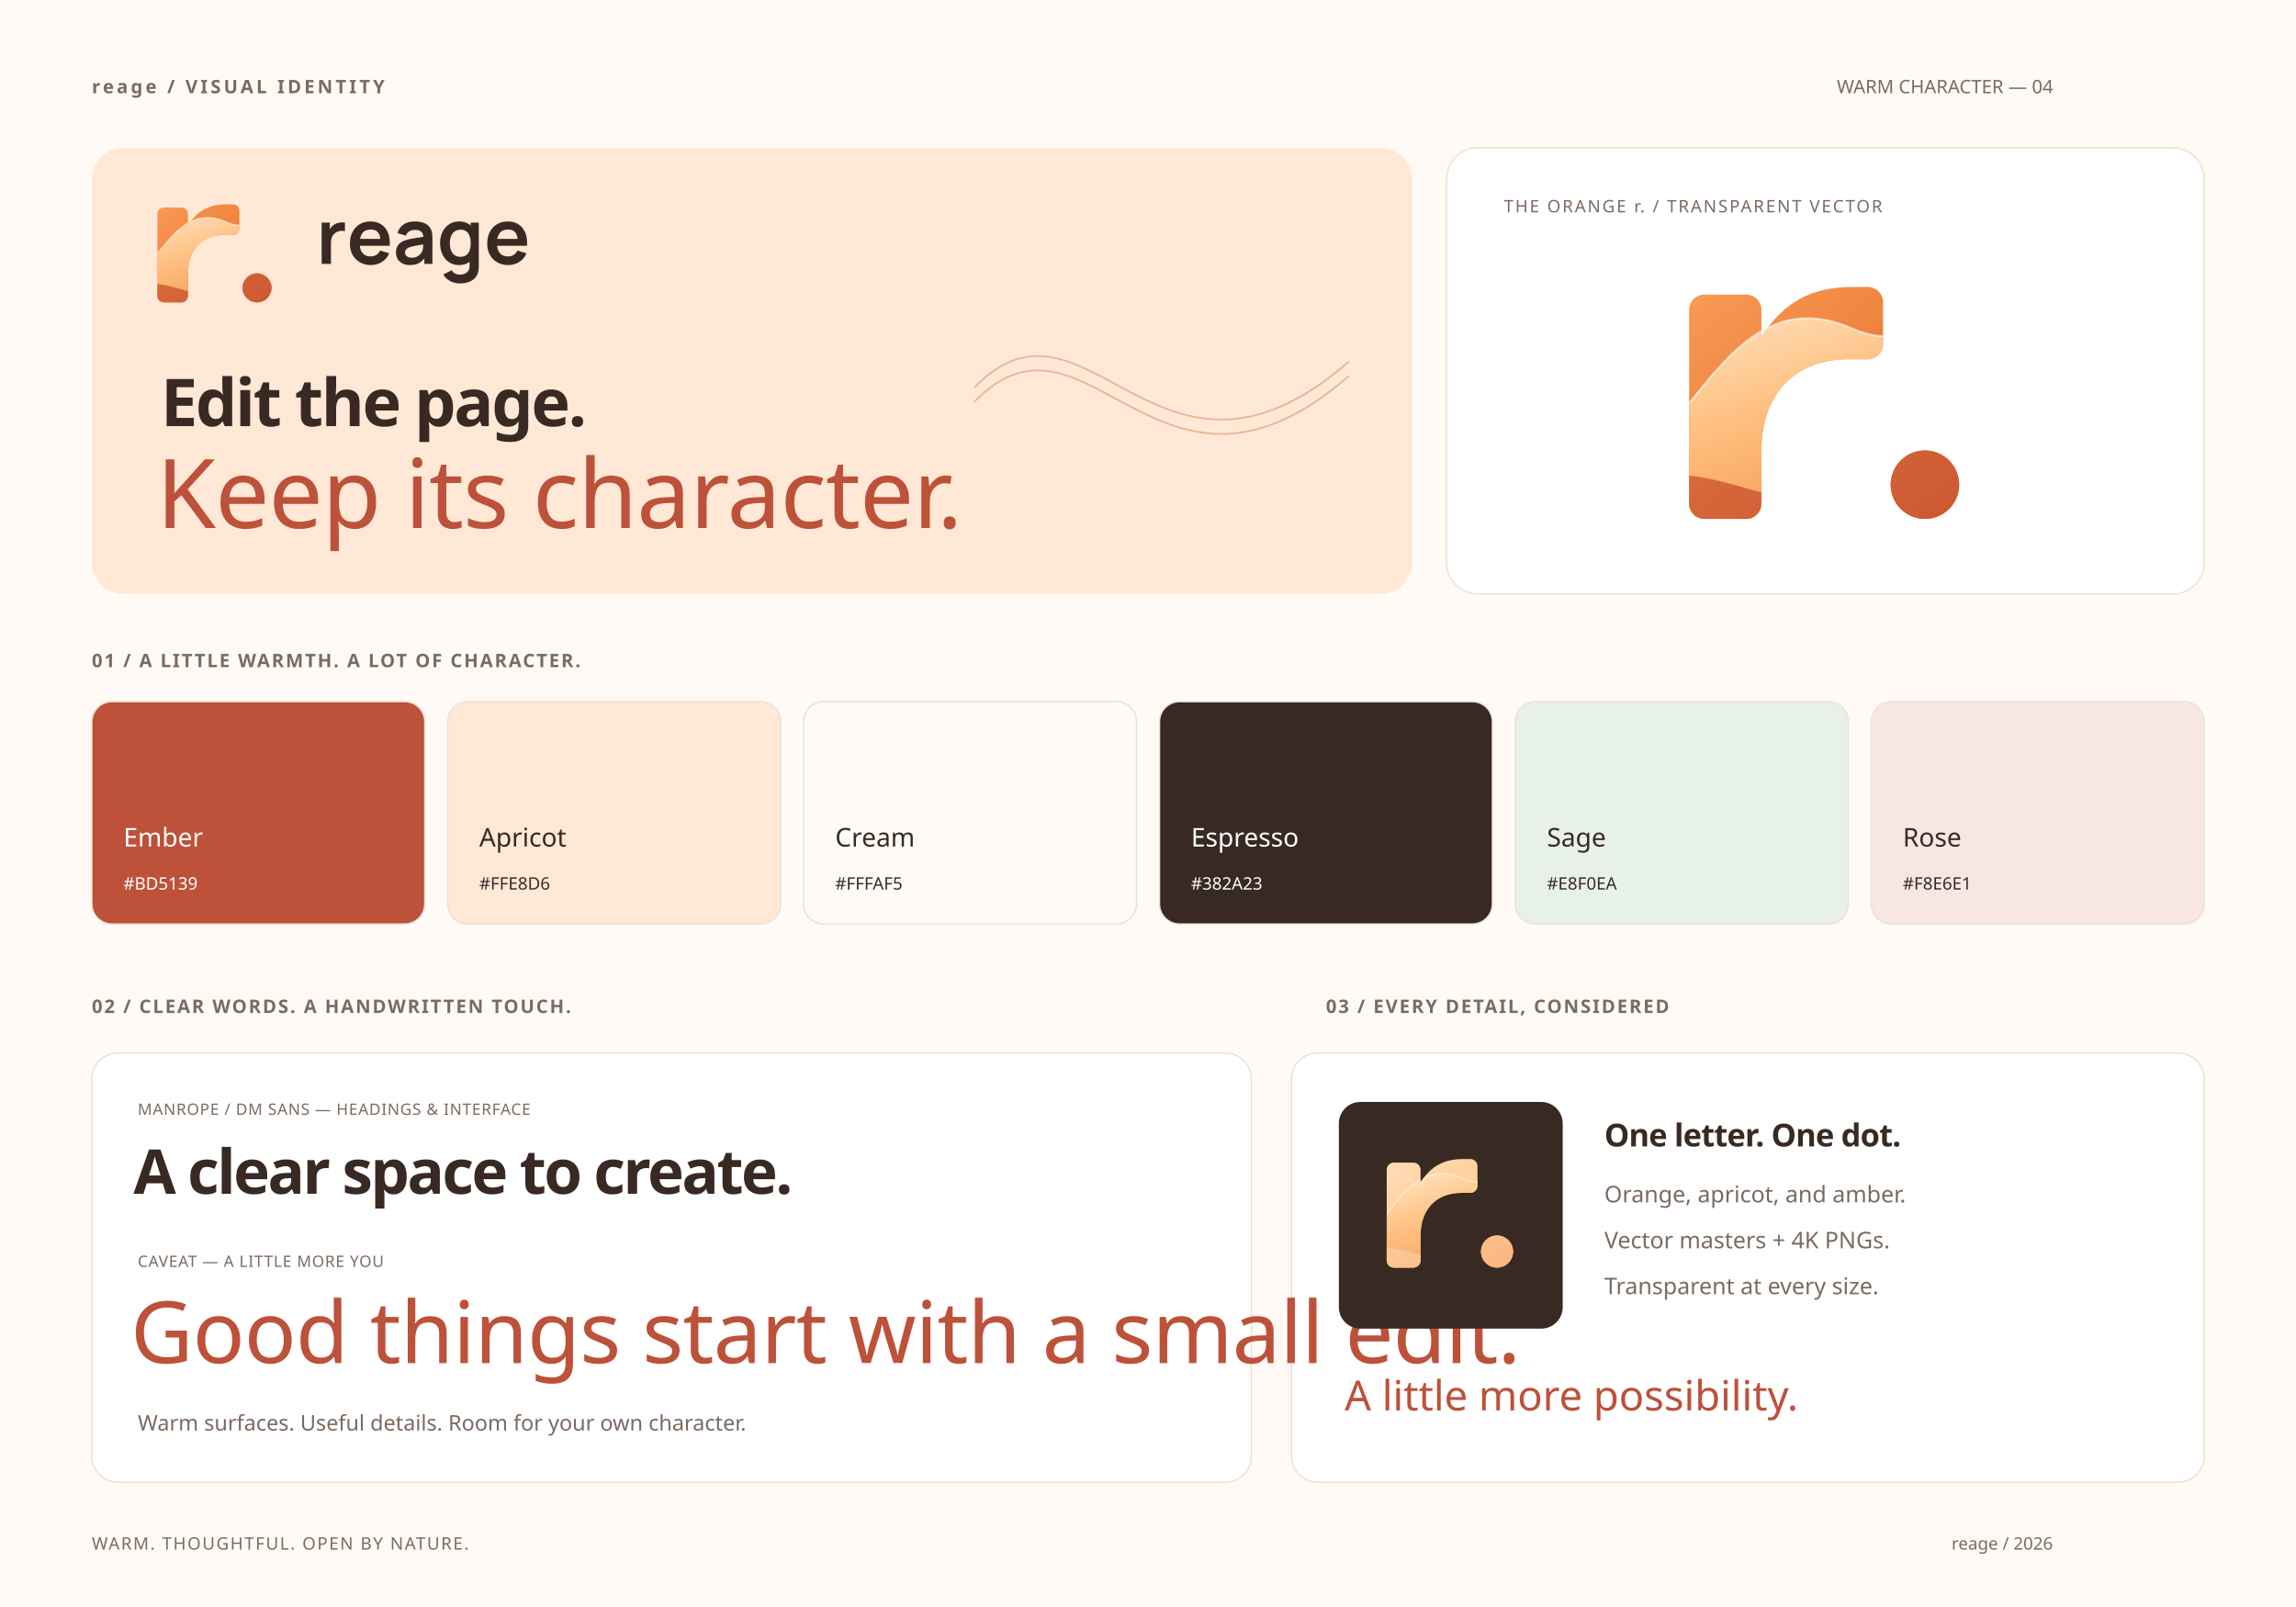
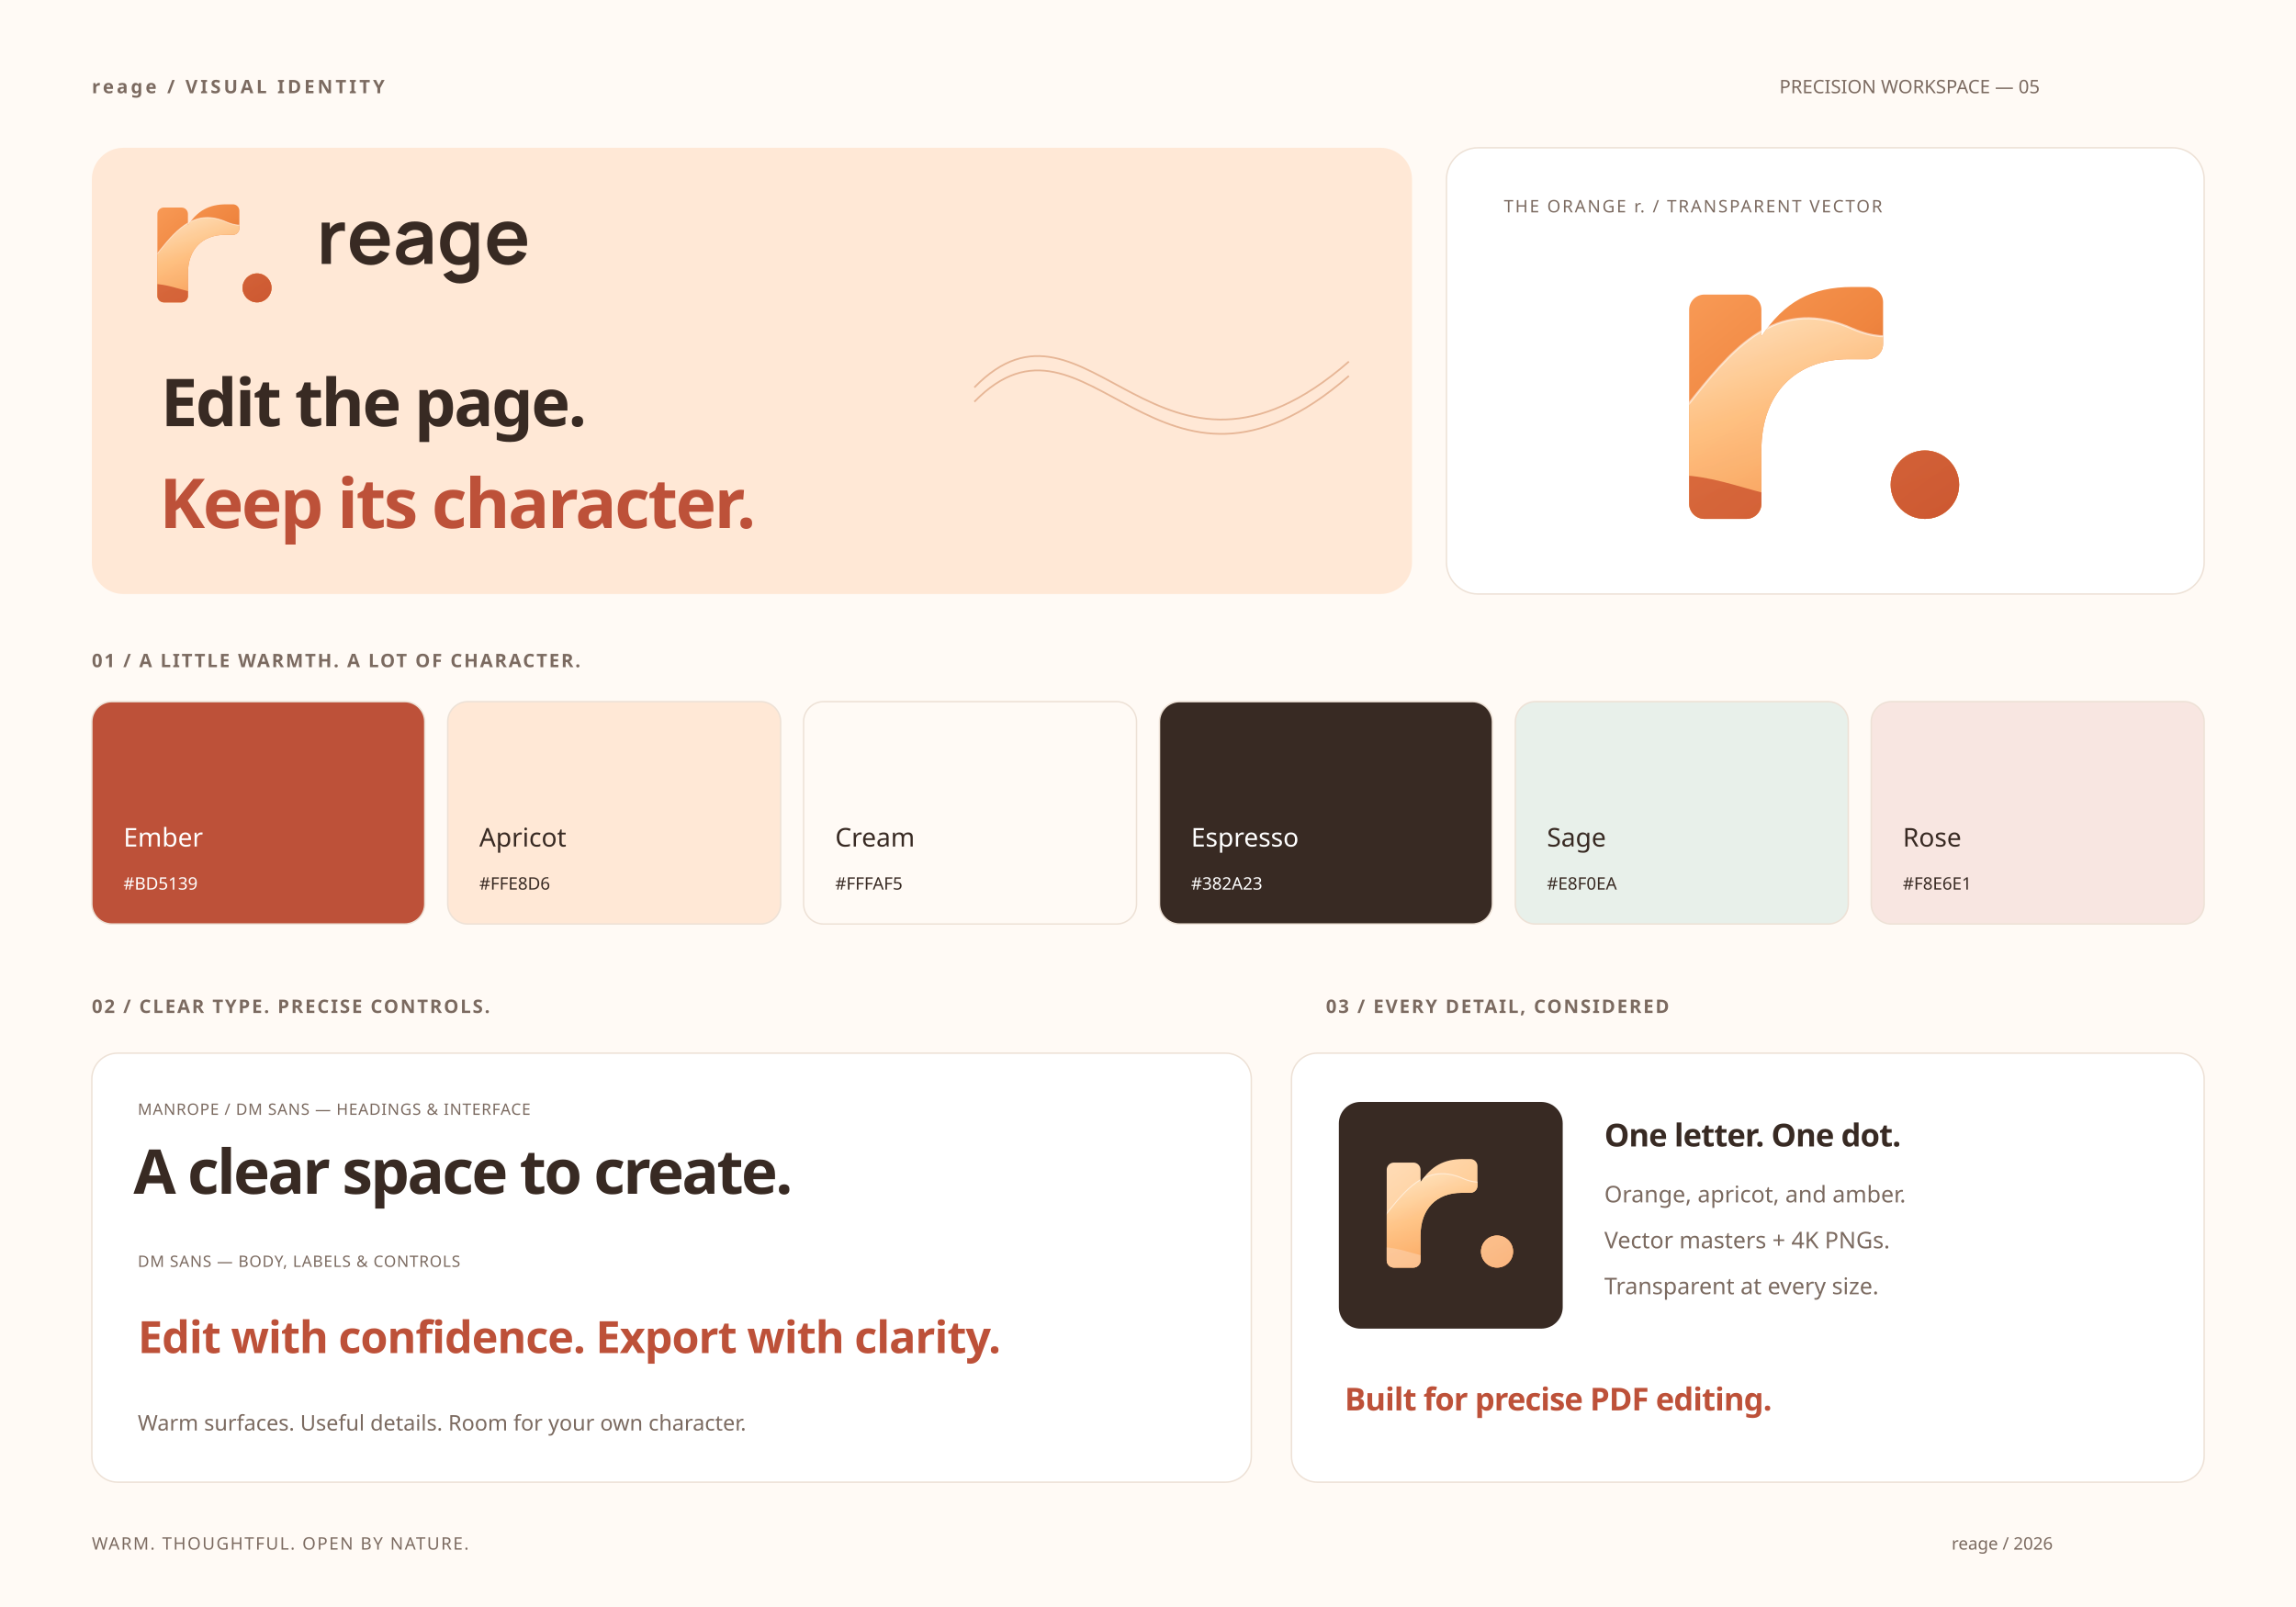
- <svg xmlns="http://www.w3.org/2000/svg" viewBox="0 0 1600 1120" role="img" aria-label="reage — Warm character identity system">
+ <svg xmlns="http://www.w3.org/2000/svg" viewBox="0 0 1600 1120" role="img" aria-label="reage — Precision workspace identity system">
  <path d="M0 0H1600V1120H0Z" fill="#FFFAF5" />
  <text x="64" y="65" font-family="DM Sans,sans-serif" font-size="13" font-weight="550" letter-spacing="2" fill="#7B6A60">reage / VISUAL IDENTITY</text>
-   <text x="1280" y="65" font-family="DM Sans,sans-serif" font-size="13" font-weight="400" letter-spacing="0" fill="#7B6A60">WARM CHARACTER — 04</text>
+   <text x="1240" y="65" font-family="DM Sans,sans-serif" font-size="13" font-weight="400" letter-spacing="0" fill="#7B6A60">PRECISION WORKSPACE — 05</text>
  <rect x="64" y="103" width="920" height="311" rx="22" fill="#FFE8D6" />
  <svg x="94" y="120" width="112" height="112" viewBox="0 0 100 100">
    <defs>
      <clipPath id="board-lockup-shape">
        <path d="M14 77V26c0-2.2 1.8-4 4-4h11c2.2 0 4 1.8 4 4v7c6-9 13-13 24-13h4c2.2 0 4 1.8 4 4v11c0 2.2-1.8 4-4 4h-5c-14 0-23 9-23 24v14c0 2.2-1.8 4-4 4H18c-2.2 0-4-1.8-4-4Z" />
        <circle cx="76" cy="72" r="9" />
      </clipPath>
      <linearGradient id="board-lockup-base" x1="0" y1="0" x2=".8" y2="1">
        <stop stop-color="#FFA966" />
        <stop offset=".48" stop-color="#EF853F" />
        <stop offset="1" stop-color="#AF3F27" />
      </linearGradient>
      <linearGradient id="board-lockup-flow" x1=".2" y1="0" x2=".7" y2="1">
        <stop stop-color="#FFF4DE" />
        <stop offset=".36" stop-color="#FFC486" />
        <stop offset=".72" stop-color="#F99B50" />
        <stop offset="1" stop-color="#E46B38" />
      </linearGradient>
      <linearGradient id="board-lockup-deep" x1="0" y1="0" x2="1" y2=".7">
        <stop stop-color="#DE6A39" />
        <stop offset="1" stop-color="#C14A2C" />
      </linearGradient>
    </defs>
    <g clip-path="url(#board-lockup-shape)">
      <path d="M0 0H100V100H0Z" fill="url(#board-lockup-base)" />
      <path d="M-20 70C11 81 19 14 57 31C78 40 80 15 116 22V110H-20Z" fill="url(#board-lockup-flow)" opacity=".92" />
      <path d="M-20 86C18 43 41 103 70 58S107 63 120 70V110H-20Z" fill="url(#board-lockup-deep)" opacity=".88" />
      <path d="M-20 70C11 81 19 14 57 31C78 40 80 15 116 22" fill="none" stroke="#FFFFFF" stroke-width=".55" opacity=".55" />
    </g>
  </svg>
  <svg x="218" y="150" width="160" height="53.333" viewBox="0 0 132 44">
    <path fill="#382A23" transform="translate(2 28)" d="M3.08 0V-23.76H7.766V-17.974L7.194-18.722Q7.634-19.91 8.371-20.889Q9.108-21.868 10.142-22.506Q11.022-23.1 12.089-23.441Q13.156-23.782 14.278-23.859Q15.4-23.936 16.456-23.76V-18.81Q15.4-19.118 14.025-19.008Q12.65-18.898 11.55-18.238Q10.45-17.644 9.757-16.72Q9.064-15.796 8.734-14.619Q8.404-13.442 8.404-12.078V0ZM31.438.66Q27.83.66 25.102-.902Q22.374-2.464 20.845-5.236Q19.316-8.008 19.316-11.616Q19.316-15.51 20.812-18.381Q22.308-21.252 24.97-22.836Q27.632-24.42 31.13-24.42Q34.826-24.42 37.411-22.693Q39.996-20.966 41.25-17.82Q42.504-14.674 42.196-10.406H36.938V-12.342Q36.916-16.214 35.574-17.996Q34.232-19.778 31.35-19.778Q28.094-19.778 26.51-17.765Q24.926-15.752 24.926-11.88Q24.926-8.272 26.51-6.292Q28.094-4.312 31.13-4.312Q33.088-4.312 34.507-5.181Q35.926-6.05 36.696-7.7L41.932-6.116Q40.568-2.904 37.719-1.122Q34.87.66 31.438.66ZM23.254-10.406V-14.41H39.6V-10.406ZM53.768.66Q51.194.66 49.412-.319Q47.63-1.298 46.717-2.926Q45.804-4.554 45.804-6.512Q45.804-8.228 46.376-9.603Q46.948-10.978 48.136-11.979Q49.324-12.98 51.216-13.618Q52.646-14.08 54.571-14.454Q56.496-14.828 58.751-15.147Q61.006-15.466 63.47-15.84L61.578-14.762Q61.6-17.226 60.478-18.392Q59.356-19.558 56.694-19.558Q55.088-19.558 53.592-18.81Q52.096-18.062 51.502-16.236L46.662-17.754Q47.542-20.768 50.017-22.594Q52.492-24.42 56.694-24.42Q59.862-24.42 62.271-23.386Q64.68-22.352 65.846-19.998Q66.484-18.744 66.616-17.435Q66.748-16.126 66.748-14.586V0H62.106V-5.148L62.876-4.312Q61.27-1.738 59.125-.539Q56.98.66 53.768.66ZM54.824-3.564Q56.628-3.564 57.904-4.202Q59.18-4.84 59.939-5.764Q60.698-6.688 60.962-7.502Q61.38-8.514 61.435-9.823Q61.49-11.132 61.49-11.946L63.118-11.462Q60.72-11.088 59.004-10.802Q57.288-10.516 56.056-10.263Q54.824-10.01 53.878-9.702Q52.954-9.372 52.316-8.932Q51.678-8.492 51.337-7.92Q50.996-7.348 50.996-6.578Q50.996-5.698 51.436-5.027Q51.876-4.356 52.723-3.96Q53.57-3.564 54.824-3.564ZM82.456 11.22Q80.476 11.22 78.661 10.604Q76.846 9.988 75.394 8.833Q73.942 7.678 73.018 6.05L77.902 3.63Q78.584 4.928 79.827 5.555Q81.07 6.182 82.478 6.182Q84.128 6.182 85.426 5.599Q86.724 5.016 87.439 3.883Q88.154 2.75 88.11 1.056V-5.698H88.77V-23.76H93.412V1.144Q93.412 2.046 93.335 2.871Q93.258 3.696 93.082 4.488Q92.554 6.798 91.058 8.283Q89.562 9.768 87.351 10.494Q85.14 11.22 82.456 11.22ZM81.994.66Q78.716.66 76.274-.99Q73.832-2.64 72.49-5.478Q71.148-8.316 71.148-11.88Q71.148-15.488 72.501-18.315Q73.854-21.142 76.34-22.781Q78.826-24.42 82.192-24.42Q85.58-24.42 87.879-22.781Q90.178-21.142 91.366-18.304Q92.554-15.466 92.554-11.88Q92.554-8.338 91.366-5.489Q90.178-2.64 87.824-.99Q85.47.66 81.994.66ZM82.808-4.092Q84.942-4.092 86.251-5.071Q87.56-6.05 88.165-7.81Q88.77-9.57 88.77-11.88Q88.77-14.212 88.165-15.961Q87.56-17.71 86.284-18.689Q85.008-19.668 82.984-19.668Q80.85-19.668 79.464-18.623Q78.078-17.578 77.418-15.807Q76.758-14.036 76.758-11.88Q76.758-9.702 77.407-7.931Q78.056-6.16 79.398-5.126Q80.74-4.092 82.808-4.092ZM110.374.66Q106.766.66 104.038-.902Q101.31-2.464 99.781-5.236Q98.252-8.008 98.252-11.616Q98.252-15.51 99.748-18.381Q101.244-21.252 103.906-22.836Q106.568-24.42 110.066-24.42Q113.762-24.42 116.347-22.693Q118.932-20.966 120.186-17.82Q121.44-14.674 121.132-10.406H115.874V-12.342Q115.852-16.214 114.51-17.996Q113.168-19.778 110.286-19.778Q107.03-19.778 105.446-17.765Q103.862-15.752 103.862-11.88Q103.862-8.272 105.446-6.292Q107.03-4.312 110.066-4.312Q112.024-4.312 113.443-5.181Q114.862-6.05 115.632-7.7L120.868-6.116Q119.504-2.904 116.655-1.122Q113.806.66 110.374.66ZM102.19-10.406V-14.41H118.536V-10.406Z" />
  </svg>
  <text x="112" y="297" font-family="Manrope,sans-serif" font-size="46" font-weight="650" letter-spacing="-1.5" fill="#382A23">Edit the page.</text>
-   <text x="109" y="368" font-family="Caveat,sans-serif" font-size="67" font-weight="500" letter-spacing="-0.5" fill="#BD5139">Keep its character.</text>
+   <text x="111" y="368" font-family="Manrope,sans-serif" font-size="48" font-weight="650" letter-spacing="-1.5" fill="#BD5139">Keep its character.</text>
  <path d="M679 270C758 189 807 368 940 252M679 280C758 199 807 378 940 262" fill="none" stroke="#D28C61" stroke-width="1.2" opacity=".55" />
  <rect x="1008" y="103" width="528" height="311" rx="22" fill="#FFFFFF" stroke="#EDE1D6" />
  <text x="1048" y="148" font-family="DM Sans,sans-serif" font-size="12" font-weight="500" letter-spacing="1.2" fill="#7B6A60">THE ORANGE r. / TRANSPARENT VECTOR</text>
  <svg x="1140" y="147" width="265" height="265" viewBox="0 0 100 100">
    <defs>
      <clipPath id="board-primary-shape">
        <path d="M14 77V26c0-2.2 1.8-4 4-4h11c2.2 0 4 1.8 4 4v7c6-9 13-13 24-13h4c2.2 0 4 1.8 4 4v11c0 2.2-1.8 4-4 4h-5c-14 0-23 9-23 24v14c0 2.2-1.8 4-4 4H18c-2.2 0-4-1.8-4-4Z" />
        <circle cx="76" cy="72" r="9" />
      </clipPath>
      <linearGradient id="board-primary-base" x1="0" y1="0" x2=".8" y2="1">
        <stop stop-color="#FFA966" />
        <stop offset=".48" stop-color="#EF853F" />
        <stop offset="1" stop-color="#AF3F27" />
      </linearGradient>
      <linearGradient id="board-primary-flow" x1=".2" y1="0" x2=".7" y2="1">
        <stop stop-color="#FFF4DE" />
        <stop offset=".36" stop-color="#FFC486" />
        <stop offset=".72" stop-color="#F99B50" />
        <stop offset="1" stop-color="#E46B38" />
      </linearGradient>
      <linearGradient id="board-primary-deep" x1="0" y1="0" x2="1" y2=".7">
        <stop stop-color="#DE6A39" />
        <stop offset="1" stop-color="#C14A2C" />
      </linearGradient>
    </defs>
    <g clip-path="url(#board-primary-shape)">
      <path d="M0 0H100V100H0Z" fill="url(#board-primary-base)" />
      <path d="M-20 70C11 81 19 14 57 31C78 40 80 15 116 22V110H-20Z" fill="url(#board-primary-flow)" opacity=".92" />
      <path d="M-20 86C18 43 41 103 70 58S107 63 120 70V110H-20Z" fill="url(#board-primary-deep)" opacity=".88" />
      <path d="M-20 70C11 81 19 14 57 31C78 40 80 15 116 22" fill="none" stroke="#FFFFFF" stroke-width=".55" opacity=".55" />
    </g>
  </svg>
  <text x="64" y="465" font-family="DM Sans,sans-serif" font-size="13" font-weight="550" letter-spacing="1.2" fill="#7B6A60">01 / A LITTLE WARMTH. A LOT OF CHARACTER.</text>
  <rect x="64" y="489" width="232" height="155" rx="14" fill="#BD5139" stroke="#EDE1D6" />
  <text x="86" y="590" font-family="DM Sans,sans-serif" font-size="18" font-weight="500" letter-spacing="0" fill="#FFFFFF">Ember</text>
  <text x="86" y="620" font-family="DM Sans,sans-serif" font-size="12" font-weight="400" letter-spacing="0" fill="#FFFFFF">#BD5139</text>
  <rect x="312" y="489" width="232" height="155" rx="14" fill="#FFE8D6" stroke="#EDE1D6" />
  <text x="334" y="590" font-family="DM Sans,sans-serif" font-size="18" font-weight="500" letter-spacing="0" fill="#382A23">Apricot</text>
  <text x="334" y="620" font-family="DM Sans,sans-serif" font-size="12" font-weight="400" letter-spacing="0" fill="#382A23">#FFE8D6</text>
  <rect x="560" y="489" width="232" height="155" rx="14" fill="#FFFAF5" stroke="#EDE1D6" />
  <text x="582" y="590" font-family="DM Sans,sans-serif" font-size="18" font-weight="500" letter-spacing="0" fill="#382A23">Cream</text>
  <text x="582" y="620" font-family="DM Sans,sans-serif" font-size="12" font-weight="400" letter-spacing="0" fill="#382A23">#FFFAF5</text>
  <rect x="808" y="489" width="232" height="155" rx="14" fill="#382A23" stroke="#EDE1D6" />
  <text x="830" y="590" font-family="DM Sans,sans-serif" font-size="18" font-weight="500" letter-spacing="0" fill="#FFFFFF">Espresso</text>
  <text x="830" y="620" font-family="DM Sans,sans-serif" font-size="12" font-weight="400" letter-spacing="0" fill="#FFFFFF">#382A23</text>
  <rect x="1056" y="489" width="232" height="155" rx="14" fill="#E8F0EA" stroke="#EDE1D6" />
  <text x="1078" y="590" font-family="DM Sans,sans-serif" font-size="18" font-weight="500" letter-spacing="0" fill="#382A23">Sage</text>
  <text x="1078" y="620" font-family="DM Sans,sans-serif" font-size="12" font-weight="400" letter-spacing="0" fill="#382A23">#E8F0EA</text>
  <rect x="1304" y="489" width="232" height="155" rx="14" fill="#F8E6E1" stroke="#EDE1D6" />
  <text x="1326" y="590" font-family="DM Sans,sans-serif" font-size="18" font-weight="500" letter-spacing="0" fill="#382A23">Rose</text>
  <text x="1326" y="620" font-family="DM Sans,sans-serif" font-size="12" font-weight="400" letter-spacing="0" fill="#382A23">#F8E6E1</text>
-   <text x="64" y="706" font-family="DM Sans,sans-serif" font-size="13" font-weight="550" letter-spacing="1.2" fill="#7B6A60">02 / CLEAR WORDS. A HANDWRITTEN TOUCH.</text>
+   <text x="64" y="706" font-family="DM Sans,sans-serif" font-size="13" font-weight="550" letter-spacing="1.2" fill="#7B6A60">02 / CLEAR TYPE. PRECISE CONTROLS.</text>
  <text x="924" y="706" font-family="DM Sans,sans-serif" font-size="13" font-weight="550" letter-spacing="1.2" fill="#7B6A60">03 / EVERY DETAIL, CONSIDERED</text>
  <rect x="64" y="734" width="808" height="299" rx="18" fill="#FFFFFF" stroke="#EDE1D6" />
  <rect x="900" y="734" width="636" height="299" rx="18" fill="#FFFFFF" stroke="#EDE1D6" />
  <text x="96" y="777" font-family="DM Sans,sans-serif" font-size="11" font-weight="500" letter-spacing="0.5" fill="#7B6A60">MANROPE / DM SANS — HEADINGS &amp; INTERFACE</text>
  <text x="93" y="832" font-family="Manrope,sans-serif" font-size="43" font-weight="600" letter-spacing="-1.6" fill="#382A23">A clear space to create.</text>
-   <text x="96" y="883" font-family="DM Sans,sans-serif" font-size="11" font-weight="500" letter-spacing="0.5" fill="#7B6A60">CAVEAT — A LITTLE MORE YOU</text>
-   <text x="91" y="950" font-family="Caveat,sans-serif" font-size="60" font-weight="500" letter-spacing="-0.4" fill="#BD5139">Good things start with a small edit.</text>
+   <text x="96" y="883" font-family="DM Sans,sans-serif" font-size="11" font-weight="500" letter-spacing="0.5" fill="#7B6A60">DM SANS — BODY, LABELS &amp; CONTROLS</text>
+   <text x="96" y="943" font-family="DM Sans,sans-serif" font-size="31" font-weight="550" letter-spacing="-0.6" fill="#BD5139">Edit with confidence. Export with clarity.</text>
  <text x="96" y="997" font-family="DM Sans,sans-serif" font-size="15" font-weight="400" letter-spacing="0" fill="#7B6A60">Warm surfaces. Useful details. Room for your own character.</text>
  <rect x="933" y="768" width="156" height="158" rx="15" fill="#382A23" />
  <svg x="949" y="783" width="124" height="124" viewBox="0 0 100 100">
    <defs>
      <clipPath id="board-inverse-shape">
        <path d="M14 77V26c0-2.2 1.8-4 4-4h11c2.2 0 4 1.8 4 4v7c6-9 13-13 24-13h4c2.2 0 4 1.8 4 4v11c0 2.2-1.8 4-4 4h-5c-14 0-23 9-23 24v14c0 2.2-1.8 4-4 4H18c-2.2 0-4-1.8-4-4Z" />
        <circle cx="76" cy="72" r="9" />
      </clipPath>
      <linearGradient id="board-inverse-base" x1="0" y1="0" x2=".8" y2="1">
        <stop stop-color="#FFE5CA" />
        <stop offset=".48" stop-color="#FFD09D" />
        <stop offset="1" stop-color="#FFAF79" />
      </linearGradient>
      <linearGradient id="board-inverse-flow" x1=".2" y1="0" x2=".7" y2="1">
        <stop stop-color="#FFF4DE" />
        <stop offset=".36" stop-color="#FFC486" />
        <stop offset=".72" stop-color="#F99B50" />
        <stop offset="1" stop-color="#E46B38" />
      </linearGradient>
      <linearGradient id="board-inverse-deep" x1="0" y1="0" x2="1" y2=".7">
        <stop stop-color="#FFD9B3" />
        <stop offset="1" stop-color="#F8B078" />
      </linearGradient>
    </defs>
    <g clip-path="url(#board-inverse-shape)">
      <path d="M0 0H100V100H0Z" fill="url(#board-inverse-base)" />
      <path d="M-20 70C11 81 19 14 57 31C78 40 80 15 116 22V110H-20Z" fill="url(#board-inverse-flow)" opacity=".92" />
      <path d="M-20 86C18 43 41 103 70 58S107 63 120 70V110H-20Z" fill="url(#board-inverse-deep)" opacity=".88" />
      <path d="M-20 70C11 81 19 14 57 31C78 40 80 15 116 22" fill="none" stroke="#FFFFFF" stroke-width=".55" opacity=".55" />
    </g>
  </svg>
  <text x="1118" y="799" font-family="Manrope,sans-serif" font-size="22" font-weight="600" letter-spacing="-0.5" fill="#382A23">One letter. One dot.</text>
  <text x="1118" y="838" font-family="DM Sans,sans-serif" font-size="16" font-weight="400" letter-spacing="0" fill="#7B6A60">Orange, apricot, and amber.</text>
  <text x="1118" y="870" font-family="DM Sans,sans-serif" font-size="16" font-weight="400" letter-spacing="0" fill="#7B6A60">Vector masters + 4K PNGs.</text>
  <text x="1118" y="902" font-family="DM Sans,sans-serif" font-size="16" font-weight="400" letter-spacing="0" fill="#7B6A60">Transparent at every size.</text>
-   <text x="937" y="983" font-family="Caveat,sans-serif" font-size="29" font-weight="500" letter-spacing="0" fill="#BD5139">A little more possibility.</text>
+   <text x="937" y="983" font-family="Manrope,sans-serif" font-size="22" font-weight="600" letter-spacing="-0.5" fill="#BD5139">Built for precise PDF editing.</text>
  <text x="64" y="1080" font-family="DM Sans,sans-serif" font-size="12" font-weight="500" letter-spacing="1" fill="#7B6A60">WARM. THOUGHTFUL. OPEN BY NATURE.</text>
  <text x="1360" y="1080" font-family="DM Sans,sans-serif" font-size="12" font-weight="400" letter-spacing="0" fill="#7B6A60">reage / 2026</text>
</svg>
